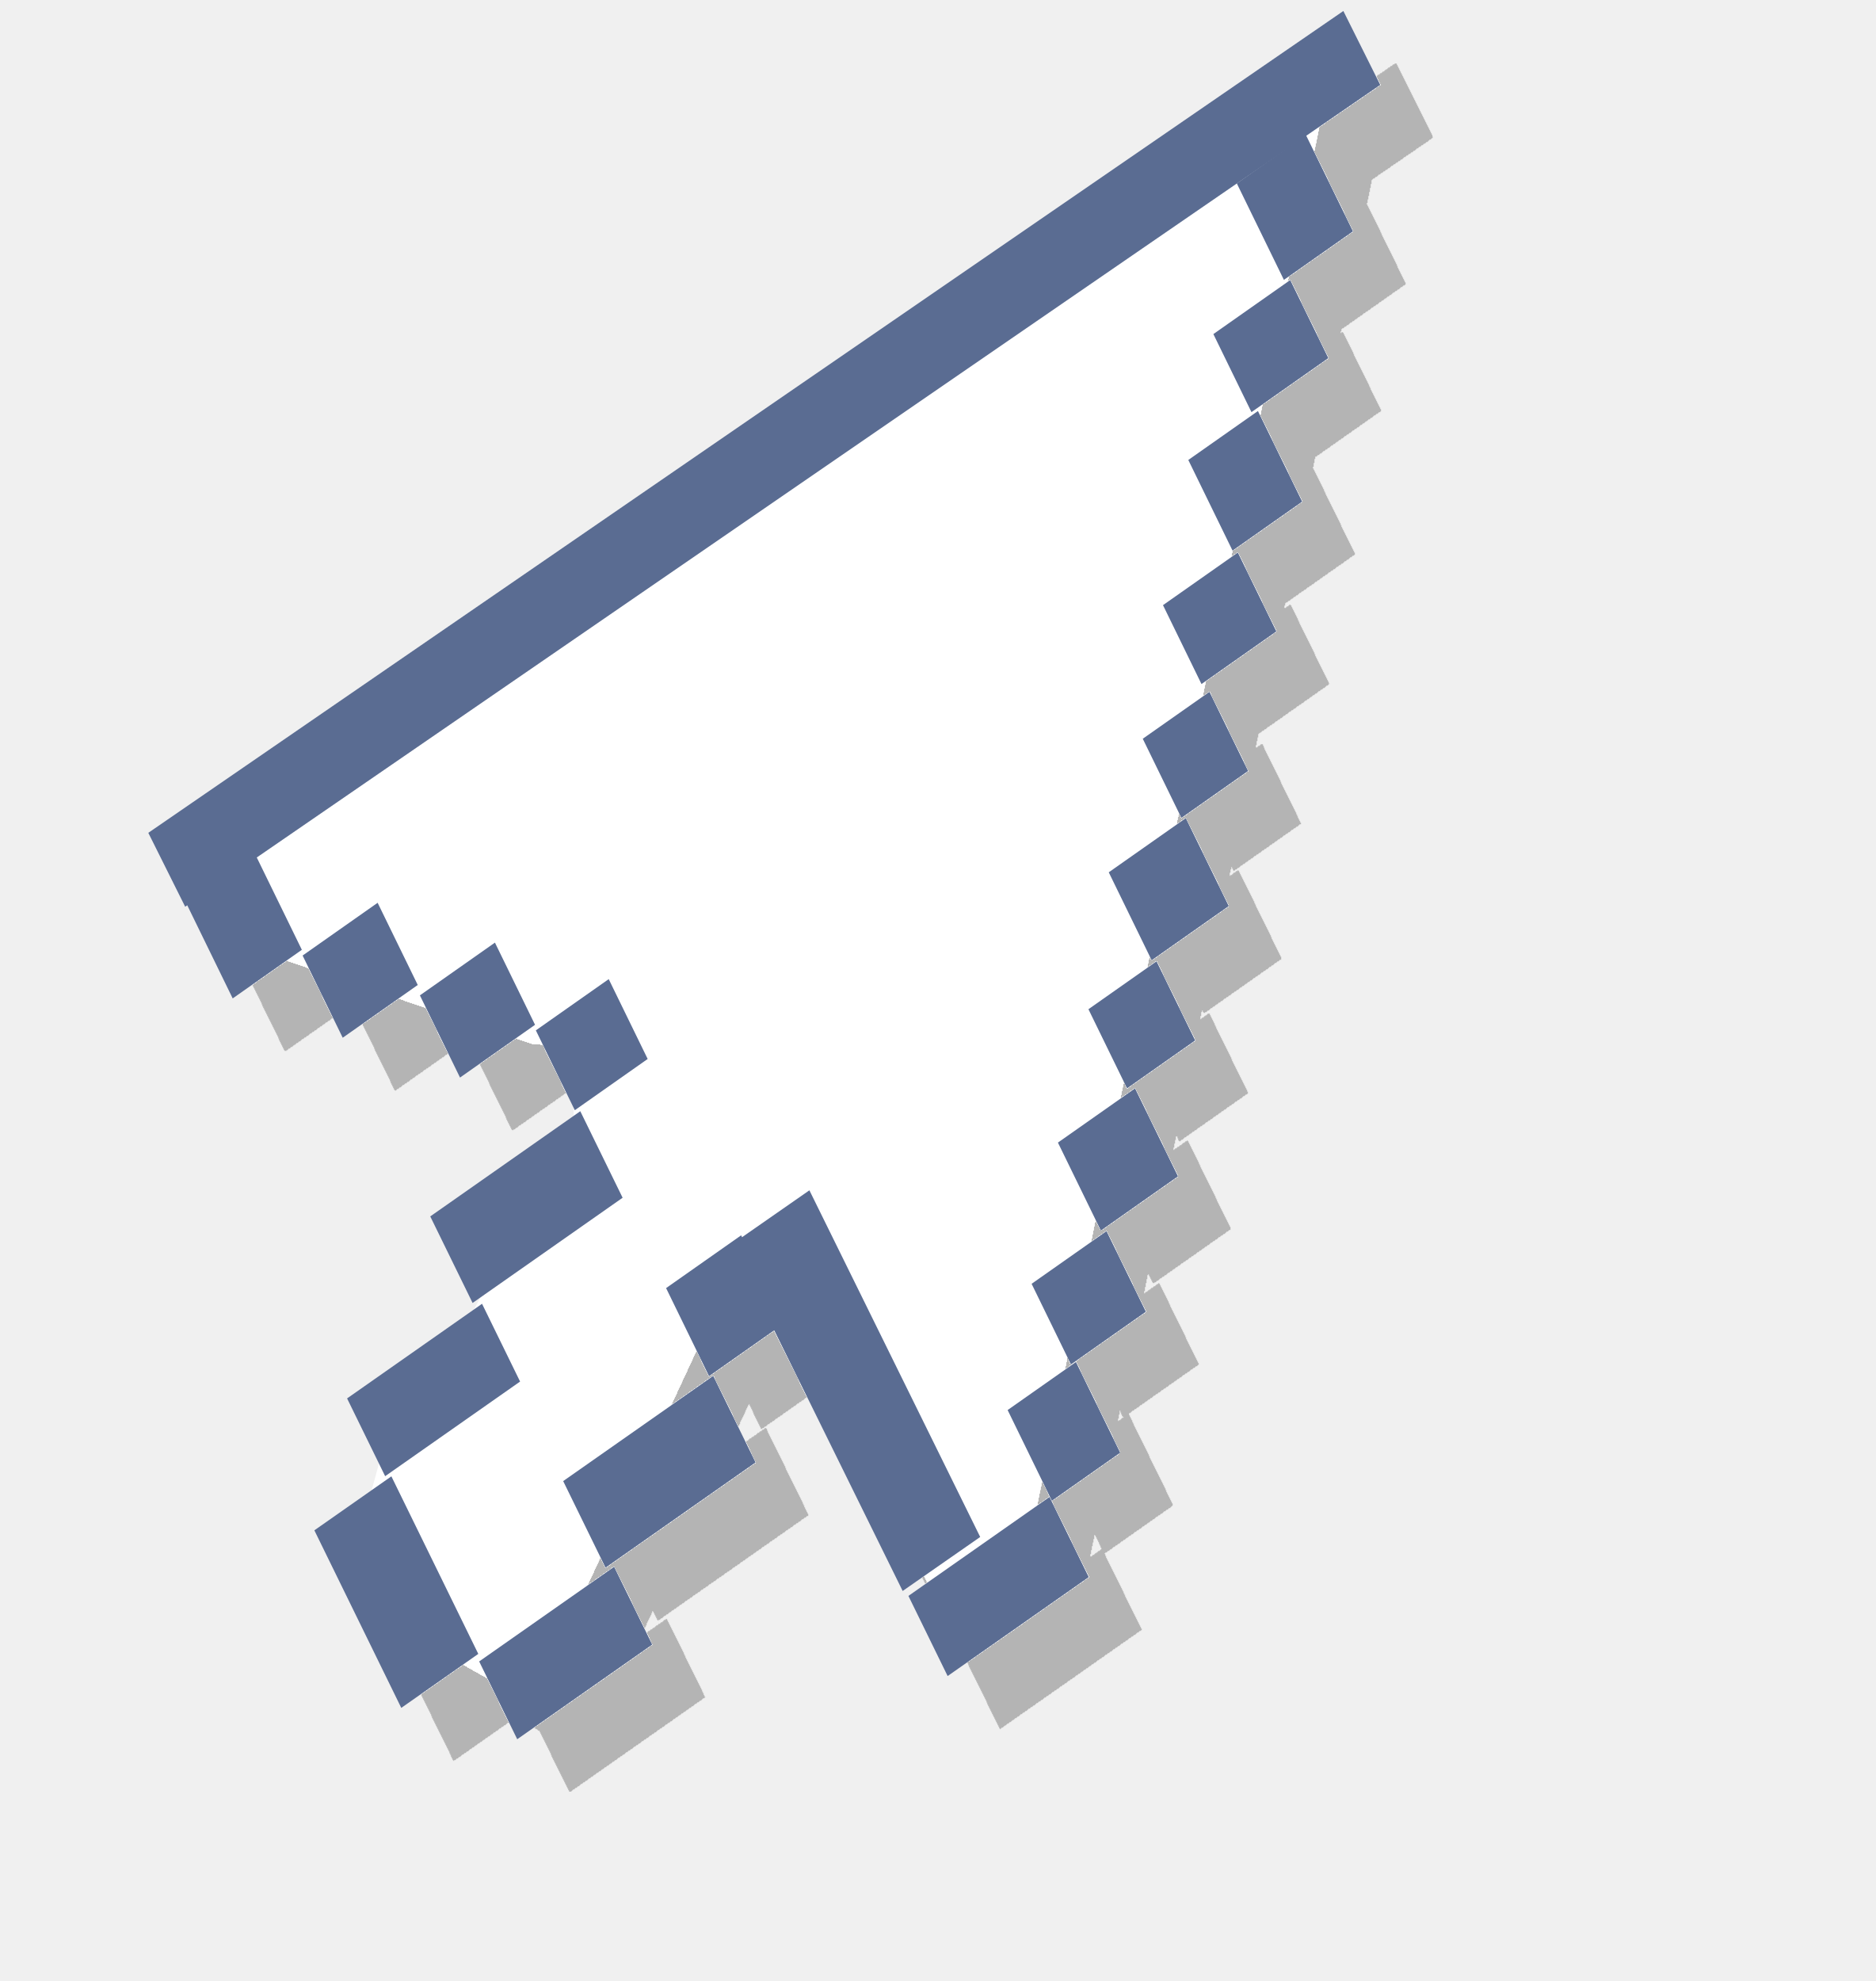
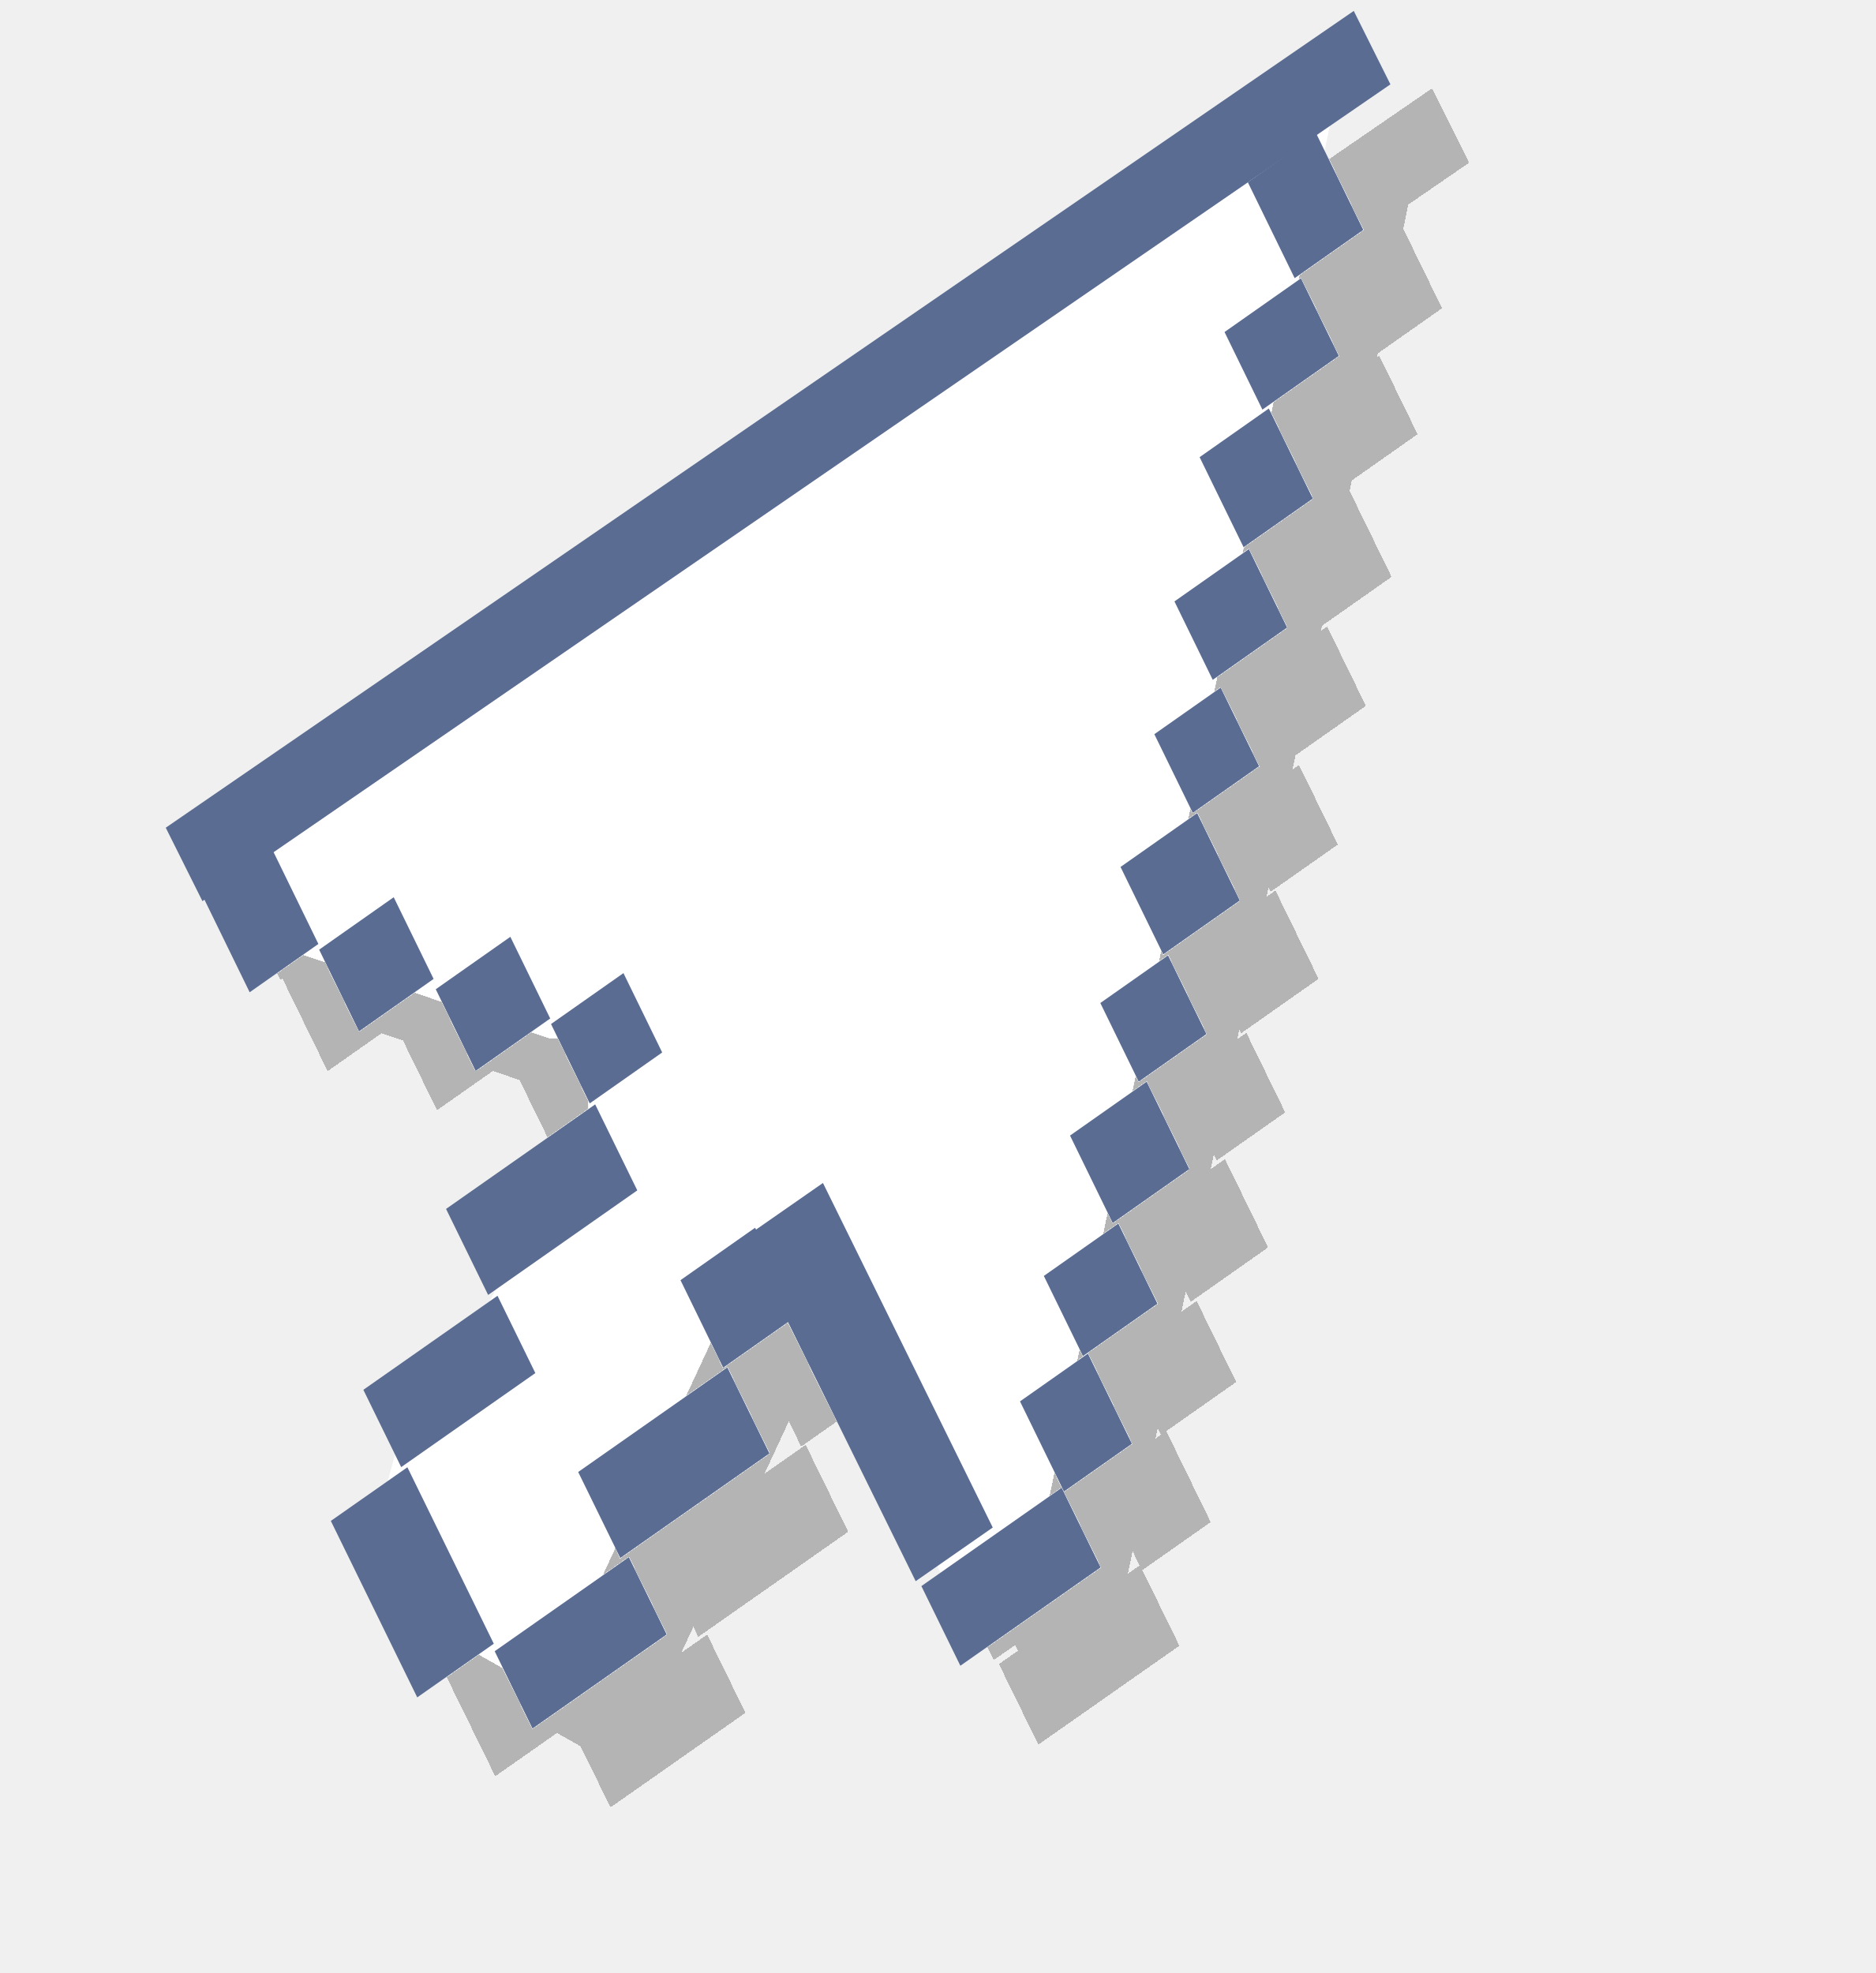
- <svg xmlns="http://www.w3.org/2000/svg" width="143" height="151" viewBox="0 0 143 151" fill="none">
+ <svg xmlns="http://www.w3.org/2000/svg" width="96" height="101" viewBox="0 0 96 101" fill="none">
  <g filter="url(#filter0_d_287_242)">
-     <path d="M17.799 66.462L100.942 7.875L78.339 118.281L71.715 122.491L56.964 94.634L54.546 99.814L44.101 122.295L38.561 128.716L33.541 125.865L27.391 117.017L29.994 107.561L35.78 100.48L43.726 85.631L43.82 79.649L40.703 79.601L17.926 71.887L17.799 66.462Z" fill="white" />
-     <path d="M105.229 6.47L102.418 0.838L11.307 63.482L14.118 69.114L105.229 6.47Z" fill="#5A6C92" />
-     <path d="M103.149 17.634L99.561 10.284L94.296 13.983L97.885 21.333L103.149 17.634Z" fill="#5A6C92" />
-     <path d="M101.271 27.296L98.367 21.347L92.508 25.465L95.412 31.414L101.271 27.296Z" fill="#5A6C92" />
-     <path d="M99.277 38.237L95.905 31.33L90.597 35.061L93.969 41.968L99.277 38.237Z" fill="#5A6C92" />
-     <path d="M97.307 48.13L94.372 42.117L88.667 46.127L91.602 52.141L97.307 48.13Z" fill="#5A6C92" />
-     <path d="M95.155 58.767L92.21 52.735L87.125 56.31L90.069 62.342L95.155 58.767Z" fill="#5A6C92" />
-     <path d="M93.678 69.064L90.406 62.362L84.532 66.491L87.803 73.194L93.678 69.064Z" fill="#5A6C92" />
-     <path d="M91.118 79.308L88.174 73.277L82.983 76.927L85.926 82.957L91.118 79.308Z" fill="#5A6C92" />
-     <path d="M89.807 89.666L86.534 82.962L80.657 87.093L83.93 93.798L89.807 89.666Z" fill="#5A6C92" />
-     <path d="M87.36 99.987L84.361 93.843L78.65 97.857L81.649 104.002L87.36 99.987Z" fill="#5A6C92" />
-     <path d="M85.404 110.731L82.03 103.819L76.822 107.48L80.196 114.392L85.404 110.731Z" fill="#5A6C92" />
-     <path d="M83.004 120.215L80.014 114.107L69.258 121.647L72.248 127.755L83.004 120.215Z" fill="#5A6C92" />
-     <path d="M74.731 117.154L61.709 90.73L55.798 94.845L68.82 121.27L74.731 117.154Z" fill="#5A6C92" />
-     <path d="M59.78 100.871L56.505 94.162L50.783 98.184L54.058 104.894L59.78 100.871Z" fill="#5A6C92" />
-     <path d="M57.604 111.473L54.376 104.876L42.937 112.895L46.166 119.492L57.604 111.473Z" fill="#5A6C92" />
-     <path d="M47.469 91.297L44.241 84.701L32.803 92.72L36.031 99.316L47.469 91.297Z" fill="#5A6C92" />
-     <path d="M49.379 80.719L46.409 74.633L40.853 78.539L43.824 84.625L49.379 80.719Z" fill="#5A6C92" />
-     <path d="M40.792 78.115L37.734 71.85L32.014 75.871L35.072 82.136L40.792 78.115Z" fill="#5A6C92" />
-     <path d="M31.849 75.079L28.791 68.814L23.071 72.835L26.129 79.1L31.849 75.079Z" fill="#5A6C92" />
-     <path d="M23.013 72.398L19.456 65.114L14.185 68.819L17.741 76.103L23.013 72.398Z" fill="#5A6C92" />
-     <path d="M49.723 125.358L46.821 119.429L36.532 126.642L39.434 132.571L49.723 125.358Z" fill="#5A6C92" />
-     <path d="M39.652 105.308L36.751 99.38L26.462 106.593L29.364 112.521L39.652 105.308Z" fill="#5A6C92" />
-     <path d="M36.465 126.067L29.839 112.533L23.967 116.648L30.593 130.182L36.465 126.067Z" fill="#5A6C92" />
+     <path d="M12.818 44.36L68.312 5.256L53.226 78.947L48.804 81.757L38.959 63.164L37.345 66.621L30.373 81.627L26.676 85.912L23.325 84.009L19.22 78.103L20.958 71.792L24.819 67.066L30.123 57.154L30.186 53.162L28.106 53.13L12.903 47.981L12.818 44.36Z" fill="white" />
+     <path d="M71.174 4.318L69.298 0.559L8.485 42.371L10.362 46.13L71.174 4.318Z" fill="#5A6C92" />
+     <path d="M69.785 11.77L67.39 6.864L63.877 9.333L66.272 14.239L69.785 11.77Z" fill="#5A6C92" />
+     <path d="M68.532 18.219L66.594 14.248L62.683 16.997L64.621 20.968L68.532 18.219Z" fill="#5A6C92" />
+     <path d="M67.201 25.522L64.95 20.912L61.407 23.402L63.658 28.012L67.201 25.522Z" fill="#5A6C92" />
+     <path d="M65.886 32.125L63.927 28.111L60.119 30.787L62.079 34.801L65.886 32.125Z" fill="#5A6C92" />
+     <path d="M64.45 39.224L62.485 35.198L59.09 37.584L61.056 41.61L64.45 39.224Z" fill="#5A6C92" />
+     <path d="M63.464 46.097L61.28 41.624L57.359 44.38L59.543 48.854L63.464 46.097Z" fill="#5A6C92" />
+     <path d="M61.755 52.934L59.79 48.909L56.325 51.345L58.29 55.37L61.755 52.934Z" fill="#5A6C92" />
+     <path d="M60.88 59.848L58.696 55.373L54.774 58.131L56.958 62.606L60.88 59.848Z" fill="#5A6C92" />
+     <path d="M59.247 66.737L57.245 62.636L53.433 65.316L55.435 69.416L59.247 66.737Z" fill="#5A6C92" />
+     <path d="M57.941 73.908L55.689 69.294L52.213 71.738L54.465 76.351L57.941 73.908Z" fill="#5A6C92" />
+     <path d="M56.339 80.238L54.344 76.161L47.165 81.194L49.16 85.271L56.339 80.238Z" fill="#5A6C92" />
+     <path d="M50.818 78.195L42.126 60.558L38.181 63.305L46.873 80.942L50.818 78.195Z" fill="#5A6C92" />
+     <path d="M40.839 67.327L38.653 62.849L34.834 65.533L37.019 70.012L40.839 67.327Z" fill="#5A6C92" />
+     <path d="M39.386 74.403L37.231 70L29.597 75.353L31.752 79.755L39.386 74.403Z" fill="#5A6C92" />
+     <path d="M32.622 60.937L30.467 56.534L22.833 61.886L24.987 66.289L32.622 60.937Z" fill="#5A6C92" />
+     <path d="M33.897 53.877L31.914 49.815L28.206 52.421L30.188 56.483L33.897 53.877Z" fill="#5A6C92" />
+     <path d="M28.165 52.138L26.124 47.957L22.306 50.641L24.347 54.822L28.165 52.138Z" fill="#5A6C92" />
+     <path d="M22.196 50.112L20.154 45.93L16.337 48.614L18.378 52.796L22.196 50.112Z" fill="#5A6C92" />
+     <path d="M16.298 48.322L13.925 43.46L10.406 45.933L12.78 50.795L16.298 48.322Z" fill="#5A6C92" />
+     <path d="M34.126 83.671L32.189 79.713L25.322 84.528L27.259 88.485L34.126 83.671Z" fill="#5A6C92" />
+     <path d="M27.404 70.289L25.467 66.332L18.6 71.146L20.537 75.103L27.404 70.289Z" fill="#5A6C92" />
+     <path d="M25.277 84.144L20.854 75.111L16.935 77.857L21.358 86.89L25.277 84.144Z" fill="#5A6C92" />
  </g>
  <defs>
-     <filter id="filter0_d_287_242" x="11.307" y="0.838" width="97.922" height="135.733" filterUnits="userSpaceOnUse" color-interpolation-filters="sRGB">
+     <filter id="filter0_d_287_242" x="8.485" y="0.559" width="66.689" height="91.926" filterUnits="userSpaceOnUse" color-interpolation-filters="sRGB">
      <feFlood flood-opacity="0" result="BackgroundImageFix" />
      <feColorMatrix in="SourceAlpha" type="matrix" values="0 0 0 0 0 0 0 0 0 0 0 0 0 0 0 0 0 0 127 0" result="hardAlpha" />
      <feOffset dx="4" dy="4" />
      <feComposite in2="hardAlpha" operator="out" />
      <feColorMatrix type="matrix" values="0 0 0 0 0 0 0 0 0 0 0 0 0 0 0 0 0 0 0.25 0" />
      <feBlend mode="normal" in2="BackgroundImageFix" result="effect1_dropShadow_287_242" />
      <feBlend mode="normal" in="SourceGraphic" in2="effect1_dropShadow_287_242" result="shape" />
    </filter>
  </defs>
</svg>
